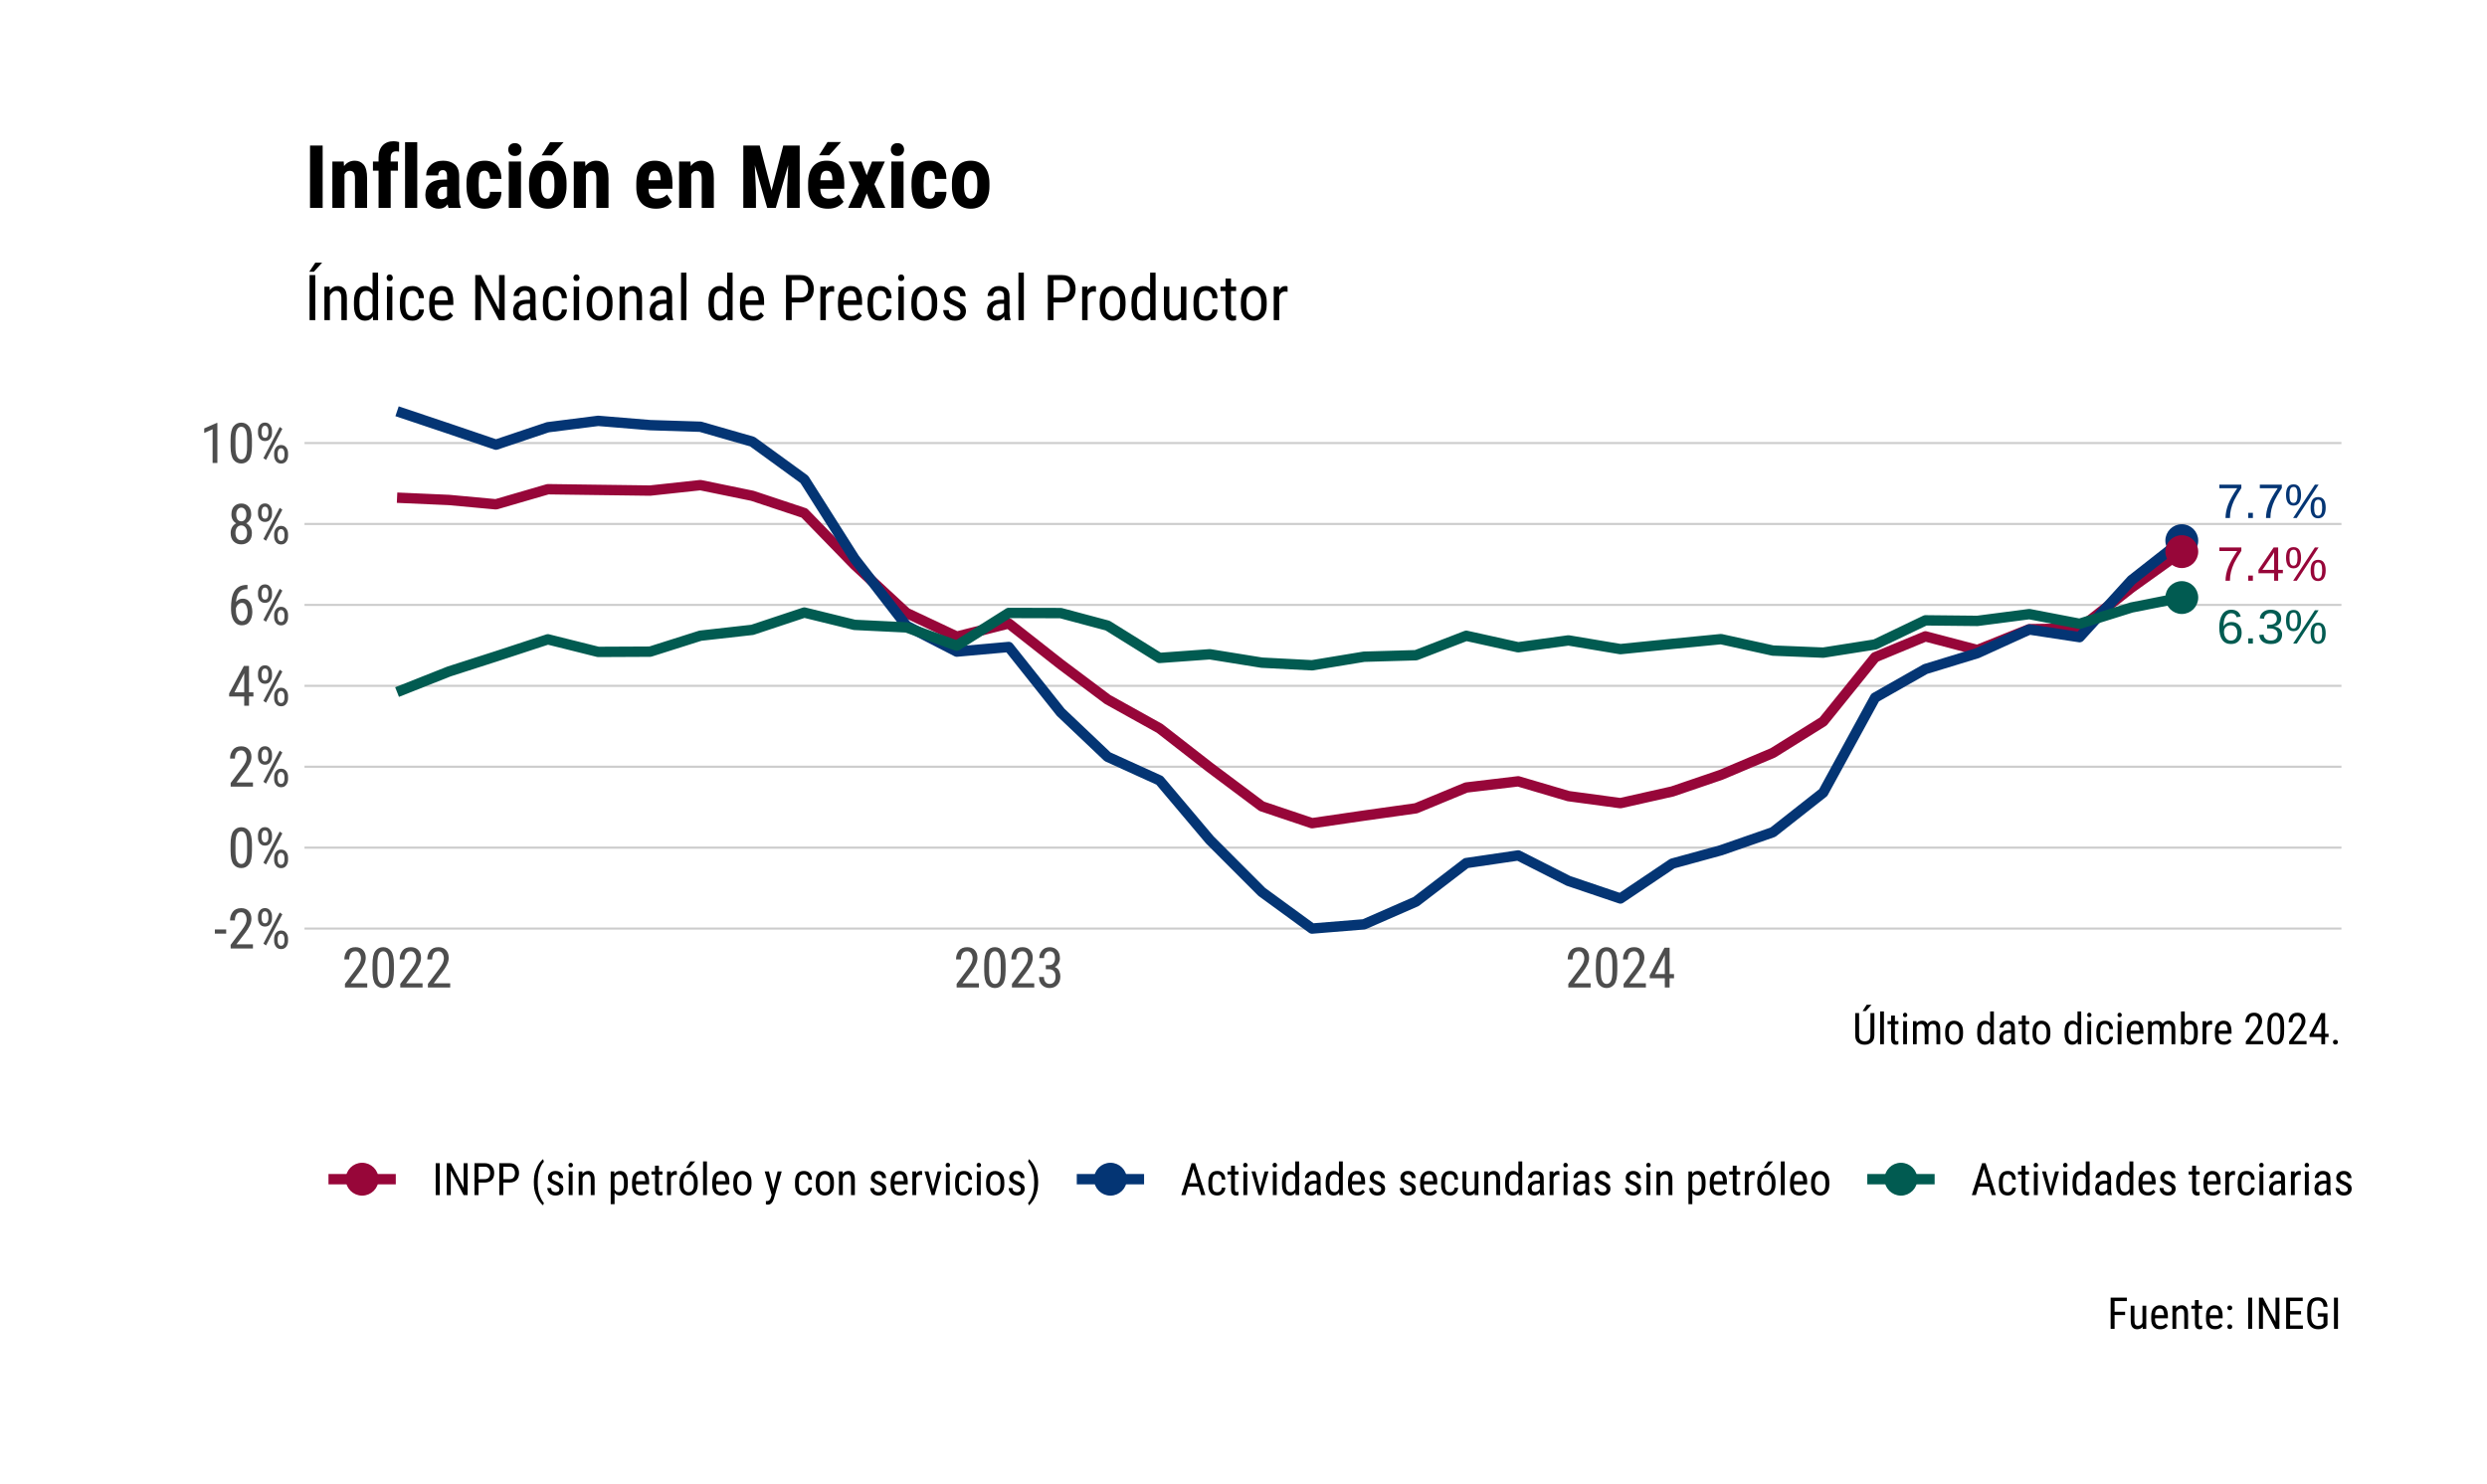
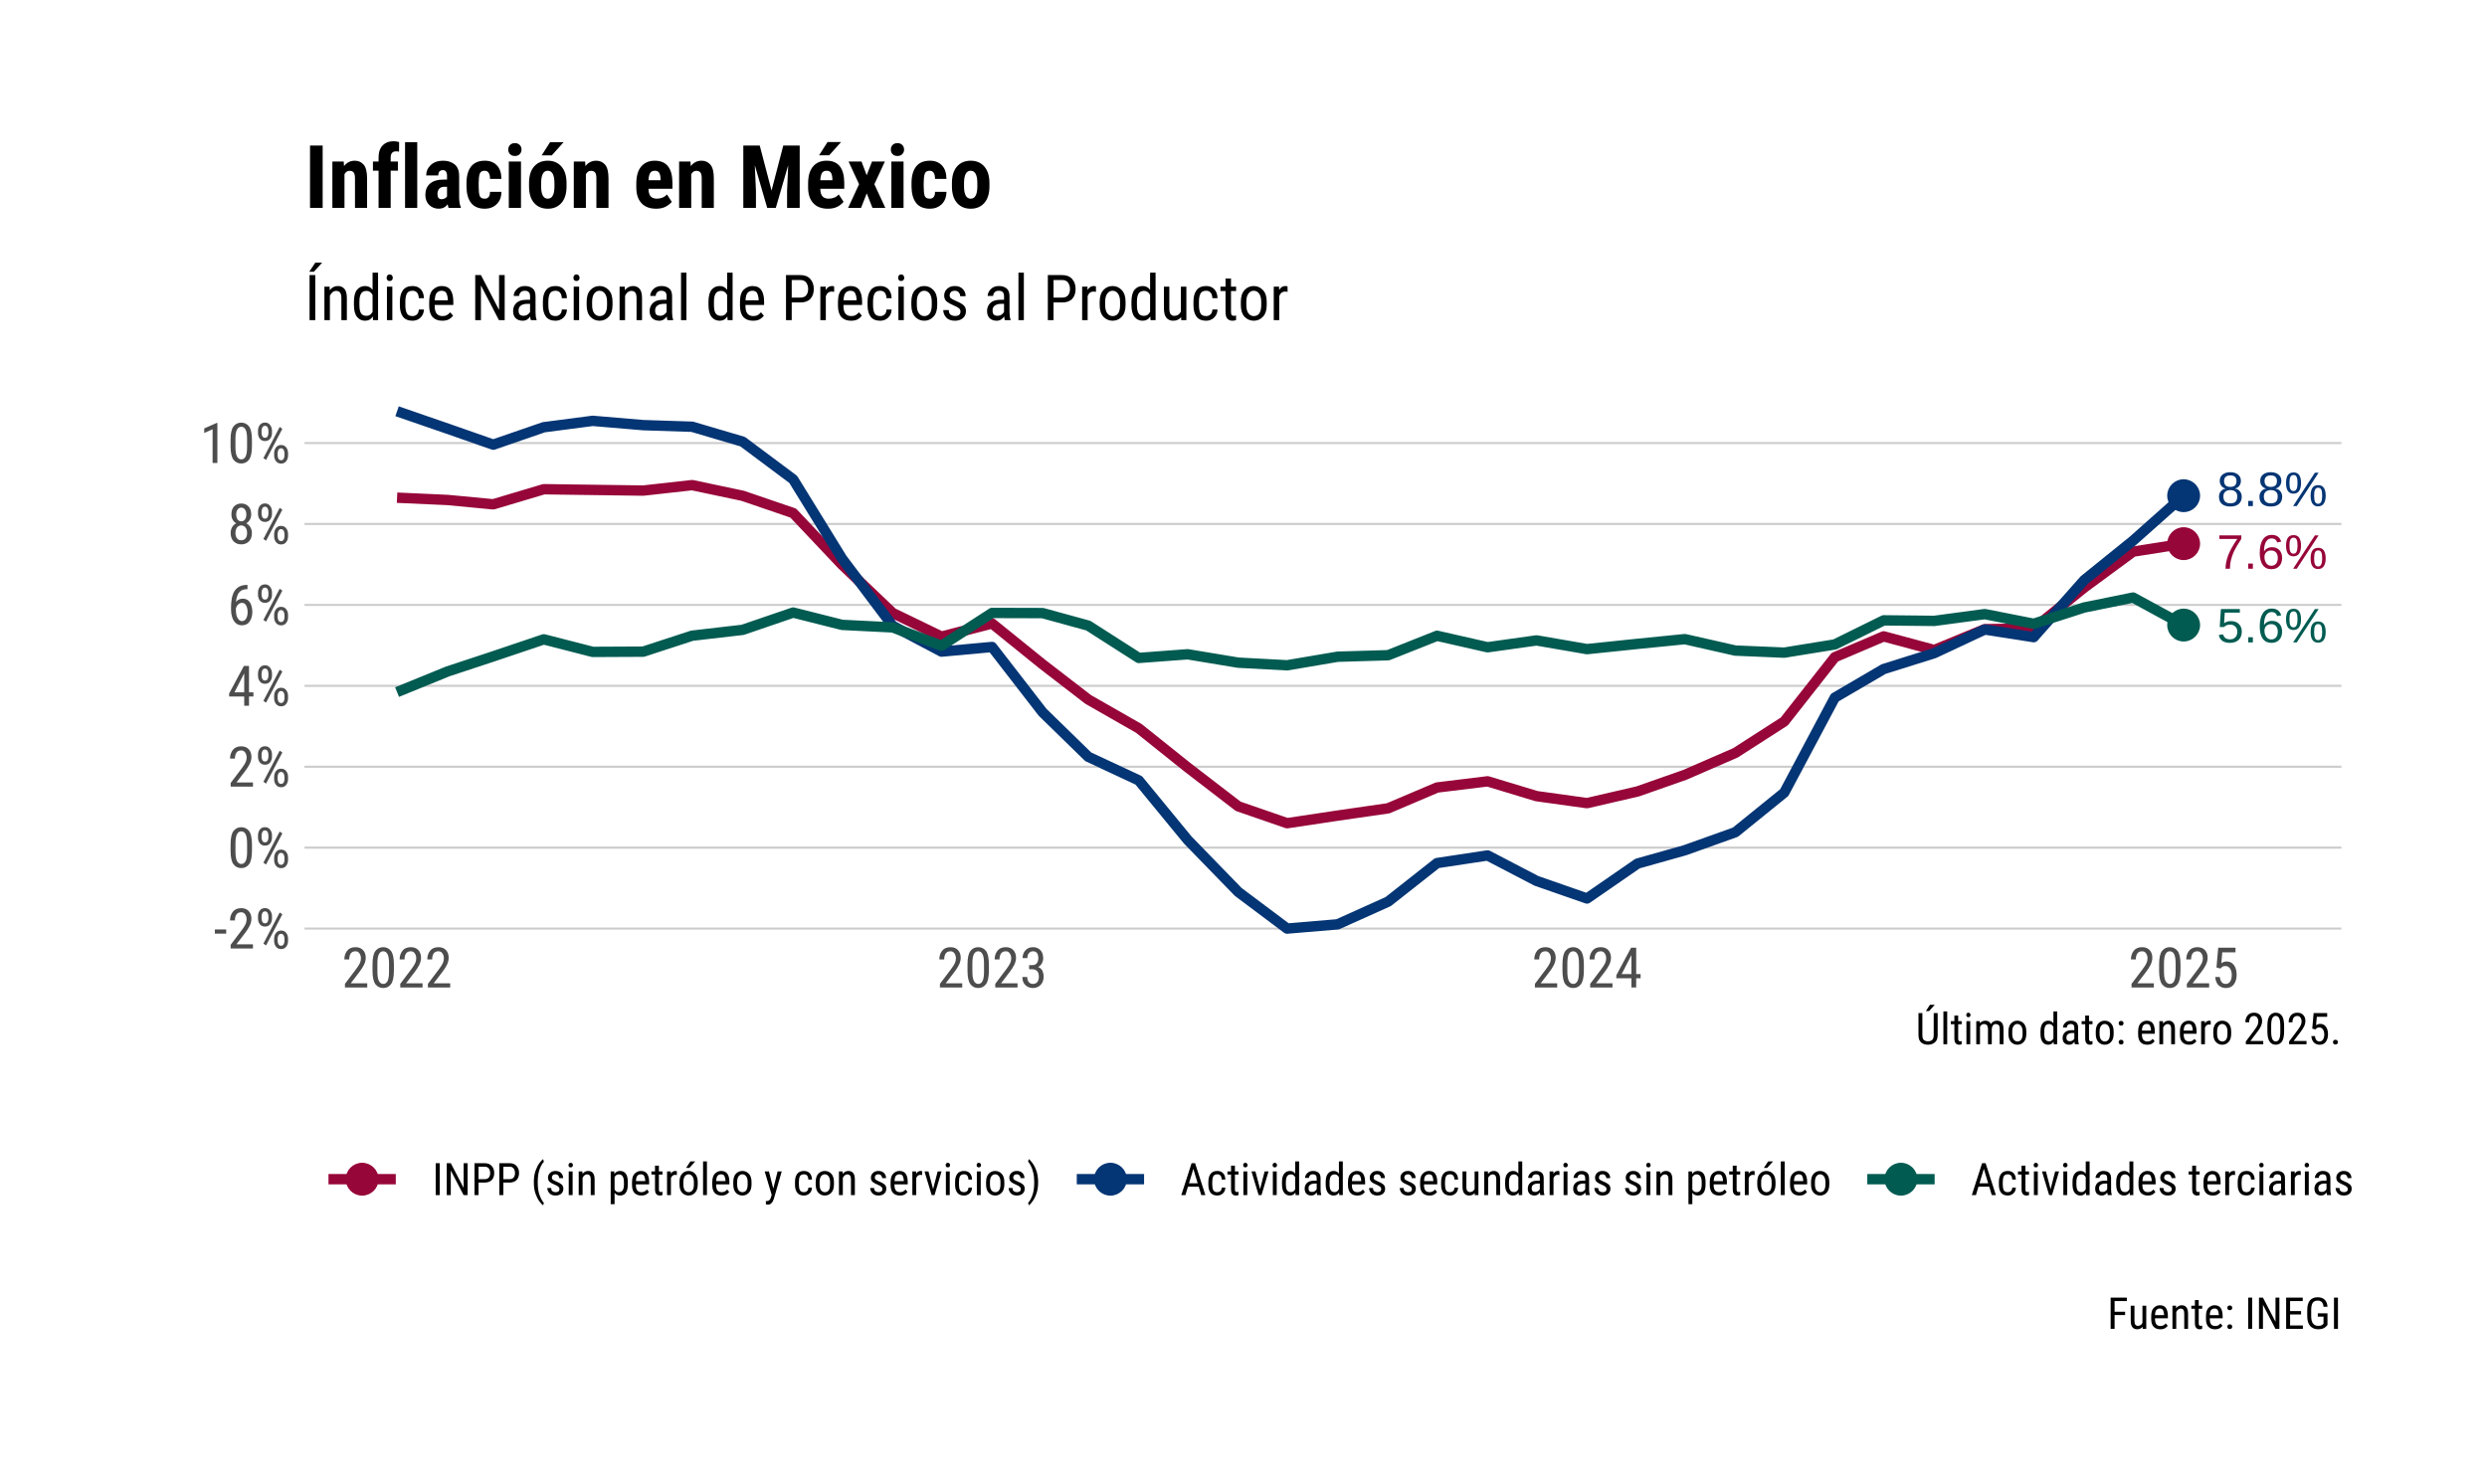
<svg xmlns="http://www.w3.org/2000/svg" class="svglite" width="510.67pt" height="304.67pt" viewBox="0 0 510.67 304.67">
  <defs>
    <style type="text/css">
    .svglite line, .svglite polyline, .svglite polygon, .svglite path, .svglite rect, .svglite circle {
      fill: none;
      stroke: #000000;
      stroke-linecap: round;
      stroke-linejoin: round;
      stroke-miterlimit: 10.00;
    }
    .svglite text {
      white-space: pre;
    }
  </style>
  </defs>
  <rect width="100%" height="100%" style="stroke: none; fill: none;" />
  <defs>
    <clipPath id="cpMC4wMHw1MTAuNjd8MC4wMHwzMDQuNjc=">
      <rect x="0.00" y="0.00" width="510.67" height="304.67" />
    </clipPath>
  </defs>
  <g clip-path="url(#cpMC4wMHw1MTAuNjd8MC4wMHwzMDQuNjc=)">
    <polyline points="62.52,190.70 480.78,190.70 " style="stroke-width: 0.43; stroke: #CCCCCC; stroke-linecap: butt;" />
    <polyline points="62.52,174.08 480.78,174.08 " style="stroke-width: 0.43; stroke: #CCCCCC; stroke-linecap: butt;" />
    <polyline points="62.52,157.46 480.78,157.46 " style="stroke-width: 0.43; stroke: #CCCCCC; stroke-linecap: butt;" />
    <polyline points="62.52,140.85 480.78,140.85 " style="stroke-width: 0.43; stroke: #CCCCCC; stroke-linecap: butt;" />
    <polyline points="62.52,124.23 480.78,124.23 " style="stroke-width: 0.43; stroke: #CCCCCC; stroke-linecap: butt;" />
    <polyline points="62.52,107.61 480.78,107.61 " style="stroke-width: 0.43; stroke: #CCCCCC; stroke-linecap: butt;" />
    <polyline points="62.52,90.99 480.78,90.99 " style="stroke-width: 0.43; stroke: #CCCCCC; stroke-linecap: butt;" />
-     <polyline points="81.53,102.21 92.20,102.68 101.84,103.57 112.50,100.47 122.83,100.61 133.49,100.75 143.82,99.63 154.48,101.82 165.15,105.37 175.47,115.99 186.14,125.88 196.46,130.74 207.13,128.04 217.80,136.43 227.43,143.65 238.10,149.58 248.42,157.61 259.09,165.59 269.41,169.06 280.08,167.50 290.75,166.00 301.07,161.73 311.74,160.46 322.06,163.50 332.73,164.94 343.40,162.54 353.38,159.13 364.04,154.62 374.37,148.17 385.03,134.97 395.36,130.69 406.02,133.49 416.69,129.21 427.01,129.06 437.68,120.68 448.00,113.29 " style="stroke-width: 2.13; stroke: #970639; stroke-linecap: butt;" />
-     <polyline points="81.53,84.46 92.20,88.04 101.84,91.32 112.50,87.74 122.83,86.43 133.49,87.31 143.82,87.64 154.48,90.70 165.15,98.45 175.47,114.73 186.14,128.51 196.46,133.82 207.13,132.87 217.80,146.28 227.43,155.42 238.10,160.27 248.42,172.49 259.09,183.17 269.41,190.70 280.08,189.83 290.75,185.16 301.07,177.25 311.74,175.68 322.06,180.91 332.73,184.52 343.40,177.35 353.38,174.62 364.04,170.91 374.37,162.78 385.03,143.27 395.36,137.40 406.02,134.14 416.69,129.28 427.01,130.85 437.68,119.14 448.00,111.03 " style="stroke-width: 2.13; stroke: #043574; stroke-linecap: butt;" />
-     <polyline points="81.53,142.13 92.20,137.90 101.84,134.80 112.50,131.30 122.83,133.88 133.49,133.83 143.82,130.55 154.48,129.35 165.15,125.80 175.47,128.33 186.14,128.85 196.46,132.60 207.13,125.88 217.80,125.91 227.43,128.48 238.10,135.12 248.42,134.37 259.09,136.09 269.41,136.63 280.08,134.87 290.75,134.56 301.07,130.57 311.74,132.93 322.06,131.52 332.73,133.31 343.40,132.23 353.38,131.26 364.04,133.61 374.37,134.03 385.03,132.35 395.36,127.40 406.02,127.51 416.69,126.12 427.01,128.10 437.68,124.76 448.00,122.72 " style="stroke-width: 2.13; stroke: #015B51; stroke-linecap: butt;" />
-     <circle cx="448.00" cy="122.72" r="3.02" style="stroke-width: 0.71; stroke: #015B51; fill: #015B51;" />
-     <circle cx="448.00" cy="111.03" r="3.02" style="stroke-width: 0.71; stroke: #043574; fill: #043574;" />
-     <circle cx="448.00" cy="113.29" r="3.02" style="stroke-width: 0.71; stroke: #970639; fill: #970639;" />
-     <text x="455.20" y="132.17" style="font-size: 9.96px;fill: #015B51; font-family: &quot;Arial&quot;;" textLength="22.69px" lengthAdjust="spacingAndGlyphs">6.3%</text>
-     <text x="455.20" y="106.38" style="font-size: 9.96px;fill: #043574; font-family: &quot;Arial&quot;;" textLength="22.69px" lengthAdjust="spacingAndGlyphs">7.7%</text>
-     <text x="455.20" y="119.27" style="font-size: 9.96px;fill: #970639; font-family: &quot;Arial&quot;;" textLength="22.69px" lengthAdjust="spacingAndGlyphs">7.4%</text>
+     <polyline points="81.53,102.21 91.91,102.68 101.28,103.57 111.66,100.47 121.70,100.61 132.08,100.75 142.12,99.63 152.49,101.82 162.87,105.37 172.91,115.99 183.29,125.88 193.33,130.74 203.70,128.04 214.08,136.43 223.45,143.65 233.83,149.58 243.87,157.61 254.25,165.59 264.29,169.06 274.66,167.50 285.04,166.00 295.08,161.73 305.46,160.46 315.50,163.50 325.87,164.94 336.25,162.54 345.96,159.13 356.33,154.62 366.37,148.17 376.75,134.97 386.79,130.69 397.17,133.49 407.54,129.21 417.59,129.06 427.96,120.68 438.00,113.29 448.38,111.65 " style="stroke-width: 2.13; stroke: #970639; stroke-linecap: butt;" />
+     <polyline points="81.53,84.46 91.91,88.04 101.28,91.32 111.66,87.74 121.70,86.43 132.08,87.31 142.12,87.64 152.49,90.70 162.87,98.45 172.91,114.73 183.29,128.51 193.33,133.82 203.70,132.87 214.08,146.28 223.45,155.42 233.83,160.27 243.87,172.49 254.25,183.17 264.29,190.70 274.66,189.83 285.04,185.16 295.08,177.25 305.46,175.68 315.50,180.91 325.87,184.52 336.25,177.35 345.96,174.62 356.33,170.91 366.37,162.78 376.75,143.27 386.79,137.40 397.17,134.14 407.54,129.28 417.59,130.85 427.96,119.14 438.00,111.03 448.38,101.80 " style="stroke-width: 2.13; stroke: #043574; stroke-linecap: butt;" />
+     <polyline points="81.53,142.13 91.91,137.90 101.28,134.80 111.66,131.30 121.70,133.88 132.08,133.83 142.12,130.55 152.49,129.35 162.87,125.80 172.91,128.33 183.29,128.85 193.33,132.60 203.70,125.88 214.08,125.91 223.45,128.48 233.83,135.12 243.87,134.37 254.25,136.09 264.29,136.63 274.66,134.87 285.04,134.56 295.08,130.57 305.46,132.93 315.50,131.52 325.87,133.31 336.25,132.23 345.96,131.26 356.33,133.61 366.37,134.03 376.75,132.35 386.79,127.40 397.17,127.51 407.54,126.12 417.59,128.10 427.96,124.76 438.00,122.72 448.38,128.37 " style="stroke-width: 2.13; stroke: #015B51; stroke-linecap: butt;" />
+     <circle cx="448.38" cy="128.37" r="3.02" style="stroke-width: 0.71; stroke: #015B51; fill: #015B51;" />
+     <circle cx="448.38" cy="101.80" r="3.02" style="stroke-width: 0.71; stroke: #043574; fill: #043574;" />
+     <circle cx="448.38" cy="111.65" r="3.02" style="stroke-width: 0.71; stroke: #970639; fill: #970639;" />
+     <text x="455.20" y="131.93" style="font-size: 9.96px;fill: #015B51; font-family: &quot;Arial&quot;;" textLength="22.69px" lengthAdjust="spacingAndGlyphs">5.6%</text>
+     <text x="455.20" y="103.93" style="font-size: 9.96px;fill: #043574; font-family: &quot;Arial&quot;;" textLength="22.69px" lengthAdjust="spacingAndGlyphs">8.8%</text>
+     <text x="455.20" y="116.80" style="font-size: 9.96px;fill: #970639; font-family: &quot;Arial&quot;;" textLength="22.69px" lengthAdjust="spacingAndGlyphs">7.6%</text>
    <text x="59.66" y="194.79" text-anchor="end" style="font-size: 11.50px;fill: #4D4D4D; font-family: &quot;Roboto Condensed&quot;;" textLength="15.80px" lengthAdjust="spacingAndGlyphs">-2%</text>
    <text x="59.66" y="178.17" text-anchor="end" style="font-size: 11.50px;fill: #4D4D4D; font-family: &quot;Roboto Condensed&quot;;" textLength="12.95px" lengthAdjust="spacingAndGlyphs">0%</text>
    <text x="59.66" y="161.55" text-anchor="end" style="font-size: 11.50px;fill: #4D4D4D; font-family: &quot;Roboto Condensed&quot;;" textLength="12.95px" lengthAdjust="spacingAndGlyphs">2%</text>
    <text x="59.66" y="144.93" text-anchor="end" style="font-size: 11.50px;fill: #4D4D4D; font-family: &quot;Roboto Condensed&quot;;" textLength="12.95px" lengthAdjust="spacingAndGlyphs">4%</text>
    <text x="59.66" y="128.31" text-anchor="end" style="font-size: 11.50px;fill: #4D4D4D; font-family: &quot;Roboto Condensed&quot;;" textLength="12.95px" lengthAdjust="spacingAndGlyphs">6%</text>
    <text x="59.66" y="111.69" text-anchor="end" style="font-size: 11.50px;fill: #4D4D4D; font-family: &quot;Roboto Condensed&quot;;" textLength="12.95px" lengthAdjust="spacingAndGlyphs">8%</text>
    <text x="59.66" y="95.08" text-anchor="end" style="font-size: 11.50px;fill: #4D4D4D; font-family: &quot;Roboto Condensed&quot;;" textLength="18.63px" lengthAdjust="spacingAndGlyphs">10%</text>
    <text x="81.53" y="202.80" text-anchor="middle" style="font-size: 11.50px;fill: #4D4D4D; font-family: &quot;Roboto Condensed&quot;;" textLength="22.69px" lengthAdjust="spacingAndGlyphs">2022</text>
-     <text x="207.13" y="202.80" text-anchor="middle" style="font-size: 11.50px;fill: #4D4D4D; font-family: &quot;Roboto Condensed&quot;;" textLength="22.69px" lengthAdjust="spacingAndGlyphs">2023</text>
-     <text x="332.73" y="202.80" text-anchor="middle" style="font-size: 11.50px;fill: #4D4D4D; font-family: &quot;Roboto Condensed&quot;;" textLength="22.69px" lengthAdjust="spacingAndGlyphs">2024</text>
-     <text x="480.78" y="214.46" text-anchor="end" style="font-size: 9.00px; font-family: &quot;Roboto Condensed&quot;;" textLength="100.58px" lengthAdjust="spacingAndGlyphs">Último dato diciembre 2024.</text>
+     <text x="203.70" y="202.80" text-anchor="middle" style="font-size: 11.50px;fill: #4D4D4D; font-family: &quot;Roboto Condensed&quot;;" textLength="22.69px" lengthAdjust="spacingAndGlyphs">2023</text>
+     <text x="325.87" y="202.80" text-anchor="middle" style="font-size: 11.50px;fill: #4D4D4D; font-family: &quot;Roboto Condensed&quot;;" textLength="22.69px" lengthAdjust="spacingAndGlyphs">2024</text>
+     <text x="448.38" y="202.80" text-anchor="middle" style="font-size: 11.50px;fill: #4D4D4D; font-family: &quot;Roboto Condensed&quot;;" textLength="22.69px" lengthAdjust="spacingAndGlyphs">2025</text>
+     <text x="480.78" y="214.46" text-anchor="end" style="font-size: 9.00px; font-family: &quot;Roboto Condensed&quot;;" textLength="87.60px" lengthAdjust="spacingAndGlyphs">Último dato: enero 2025.</text>
    <line x1="67.45" y1="242.17" x2="81.27" y2="242.17" style="stroke-width: 2.13; stroke: #970639; stroke-linecap: butt;" />
    <circle cx="74.36" cy="242.17" r="3.02" style="stroke-width: 0.71; stroke: #970639; fill: #970639;" />
    <line x1="221.10" y1="242.17" x2="234.92" y2="242.17" style="stroke-width: 2.13; stroke: #043574; stroke-linecap: butt;" />
    <circle cx="228.01" cy="242.17" r="3.02" style="stroke-width: 0.71; stroke: #043574; fill: #043574;" />
    <line x1="383.42" y1="242.17" x2="397.25" y2="242.17" style="stroke-width: 2.13; stroke: #015B51; stroke-linecap: butt;" />
    <circle cx="390.33" cy="242.17" r="3.02" style="stroke-width: 0.71; stroke: #015B51; fill: #015B51;" />
    <text x="88.73" y="245.43" style="font-size: 9.20px; font-family: &quot;Roboto Condensed&quot;;" textLength="124.91px" lengthAdjust="spacingAndGlyphs">INPP (sin petróleo y con servicios)</text>
    <text x="242.38" y="245.43" style="font-size: 9.20px; font-family: &quot;Roboto Condensed&quot;;" textLength="133.59px" lengthAdjust="spacingAndGlyphs">Actividades secundarias sin petróleo</text>
    <text x="404.70" y="245.43" style="font-size: 9.20px; font-family: &quot;Roboto Condensed&quot;;" textLength="78.61px" lengthAdjust="spacingAndGlyphs">Actividades terciarias</text>
    <text x="62.52" y="65.74" style="font-size: 13.00px; font-family: &quot;Roboto Condensed&quot;;" textLength="202.55px" lengthAdjust="spacingAndGlyphs">Índice Nacional de Precios al Productor</text>
    <text x="62.52" y="42.69" style="font-size: 18.00px; font-weight: bold; font-family: &quot;Roboto Condensed&quot;;" textLength="141.19px" lengthAdjust="spacingAndGlyphs">Inflación en México</text>
    <text x="480.78" y="272.90" text-anchor="end" style="font-size: 9.00px; font-family: &quot;Roboto Condensed&quot;;" textLength="48.18px" lengthAdjust="spacingAndGlyphs">Fuente: INEGI</text>
  </g>
</svg>
